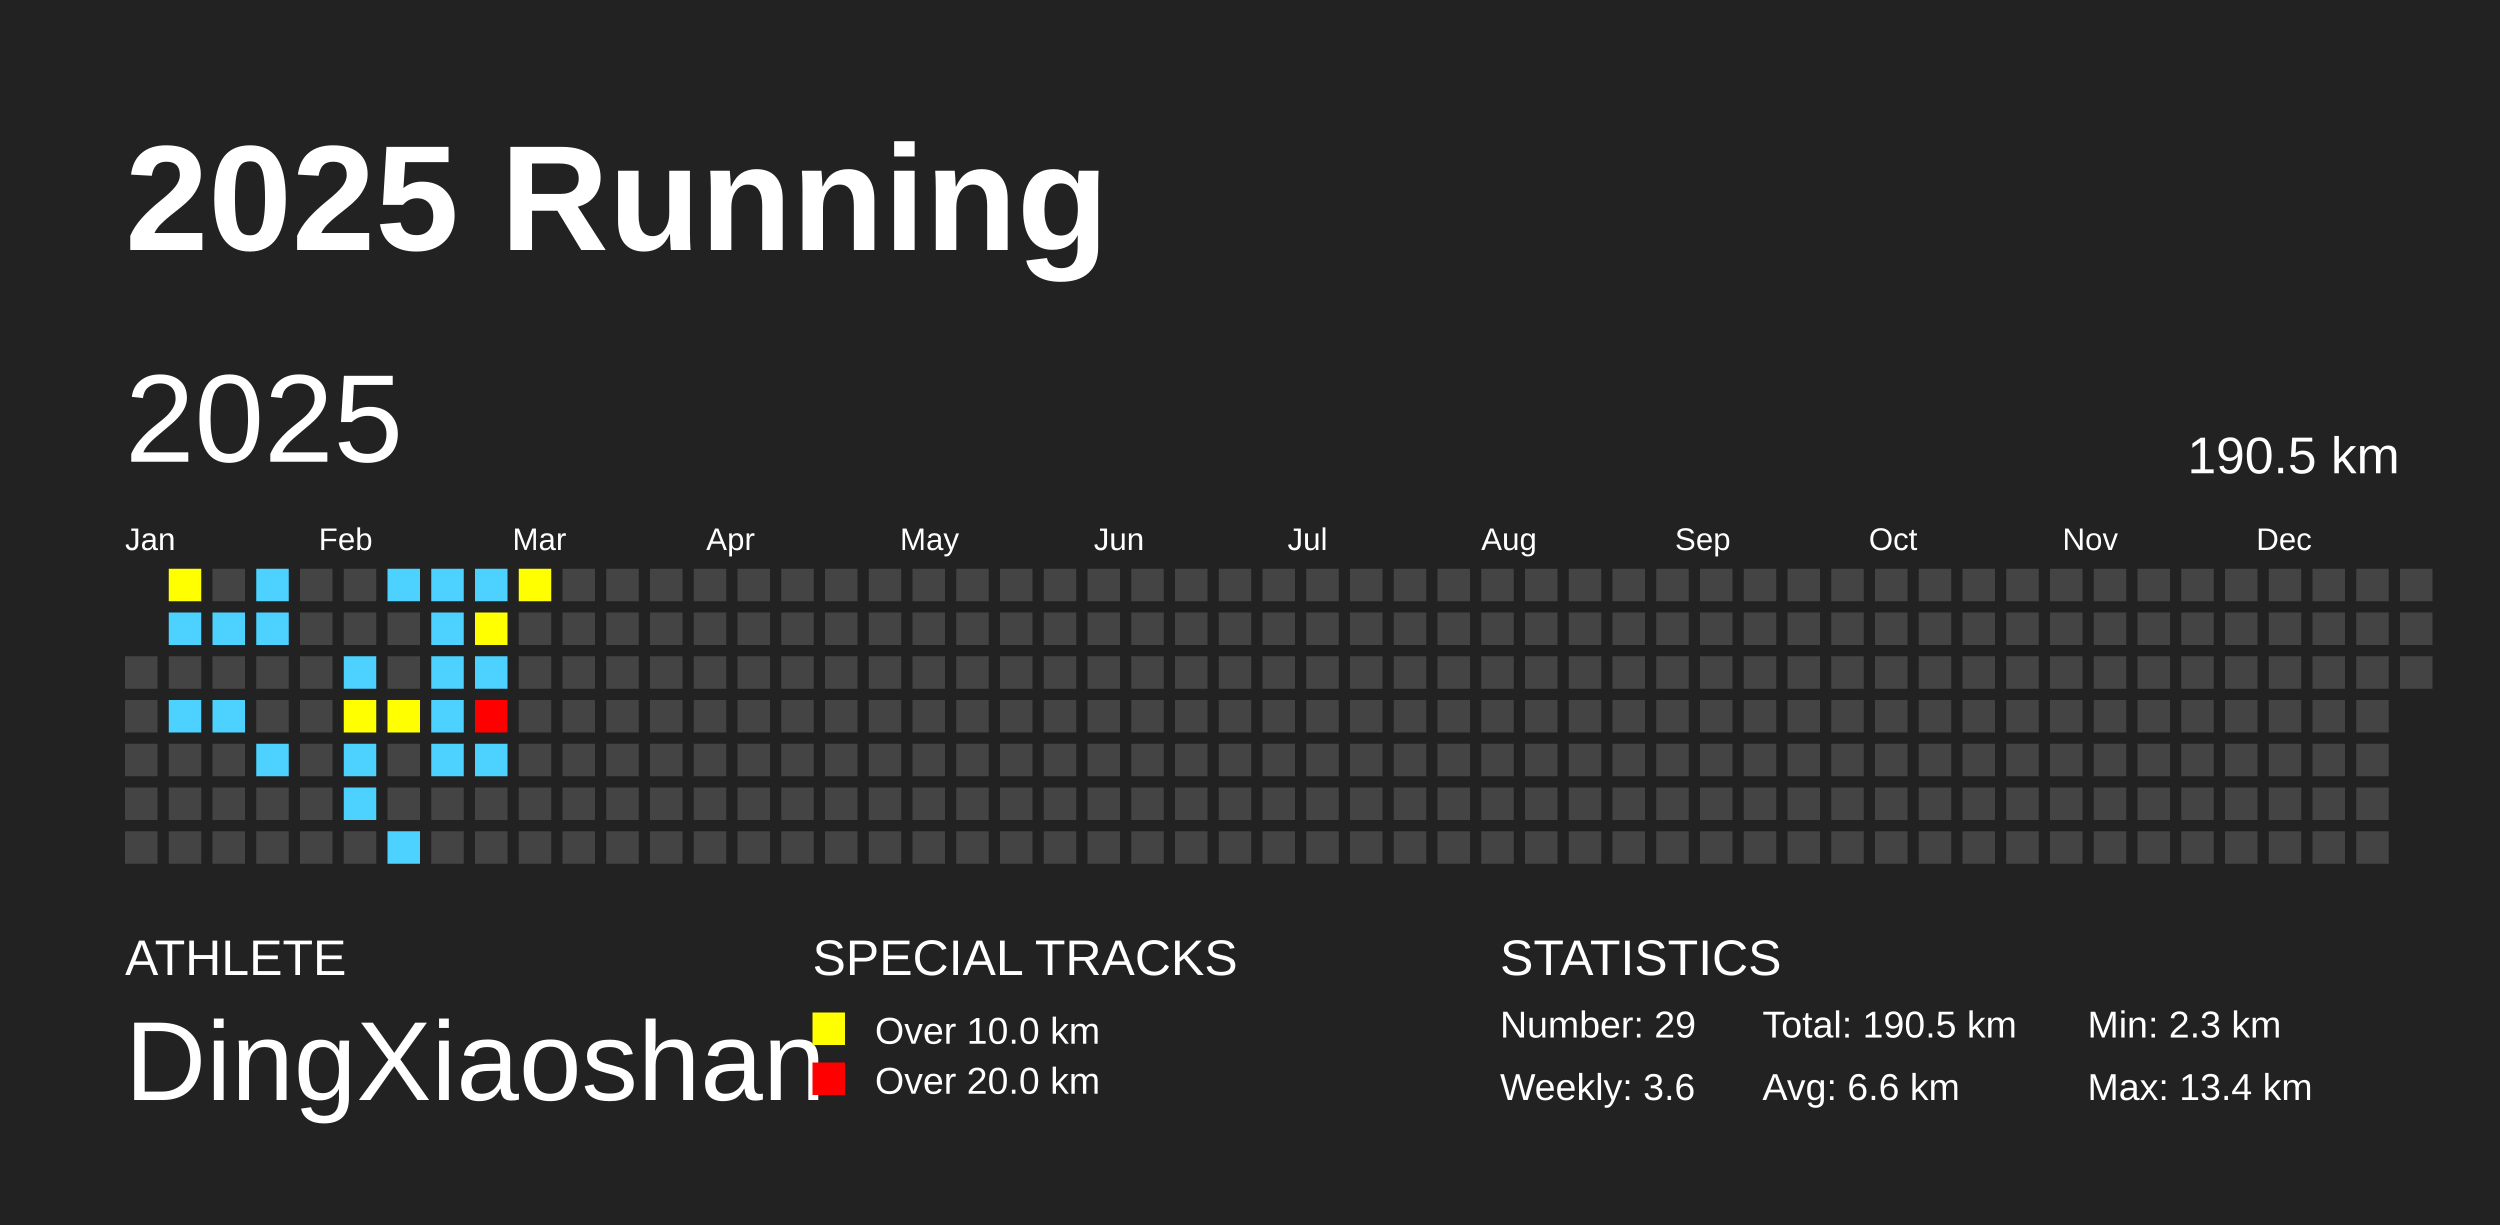
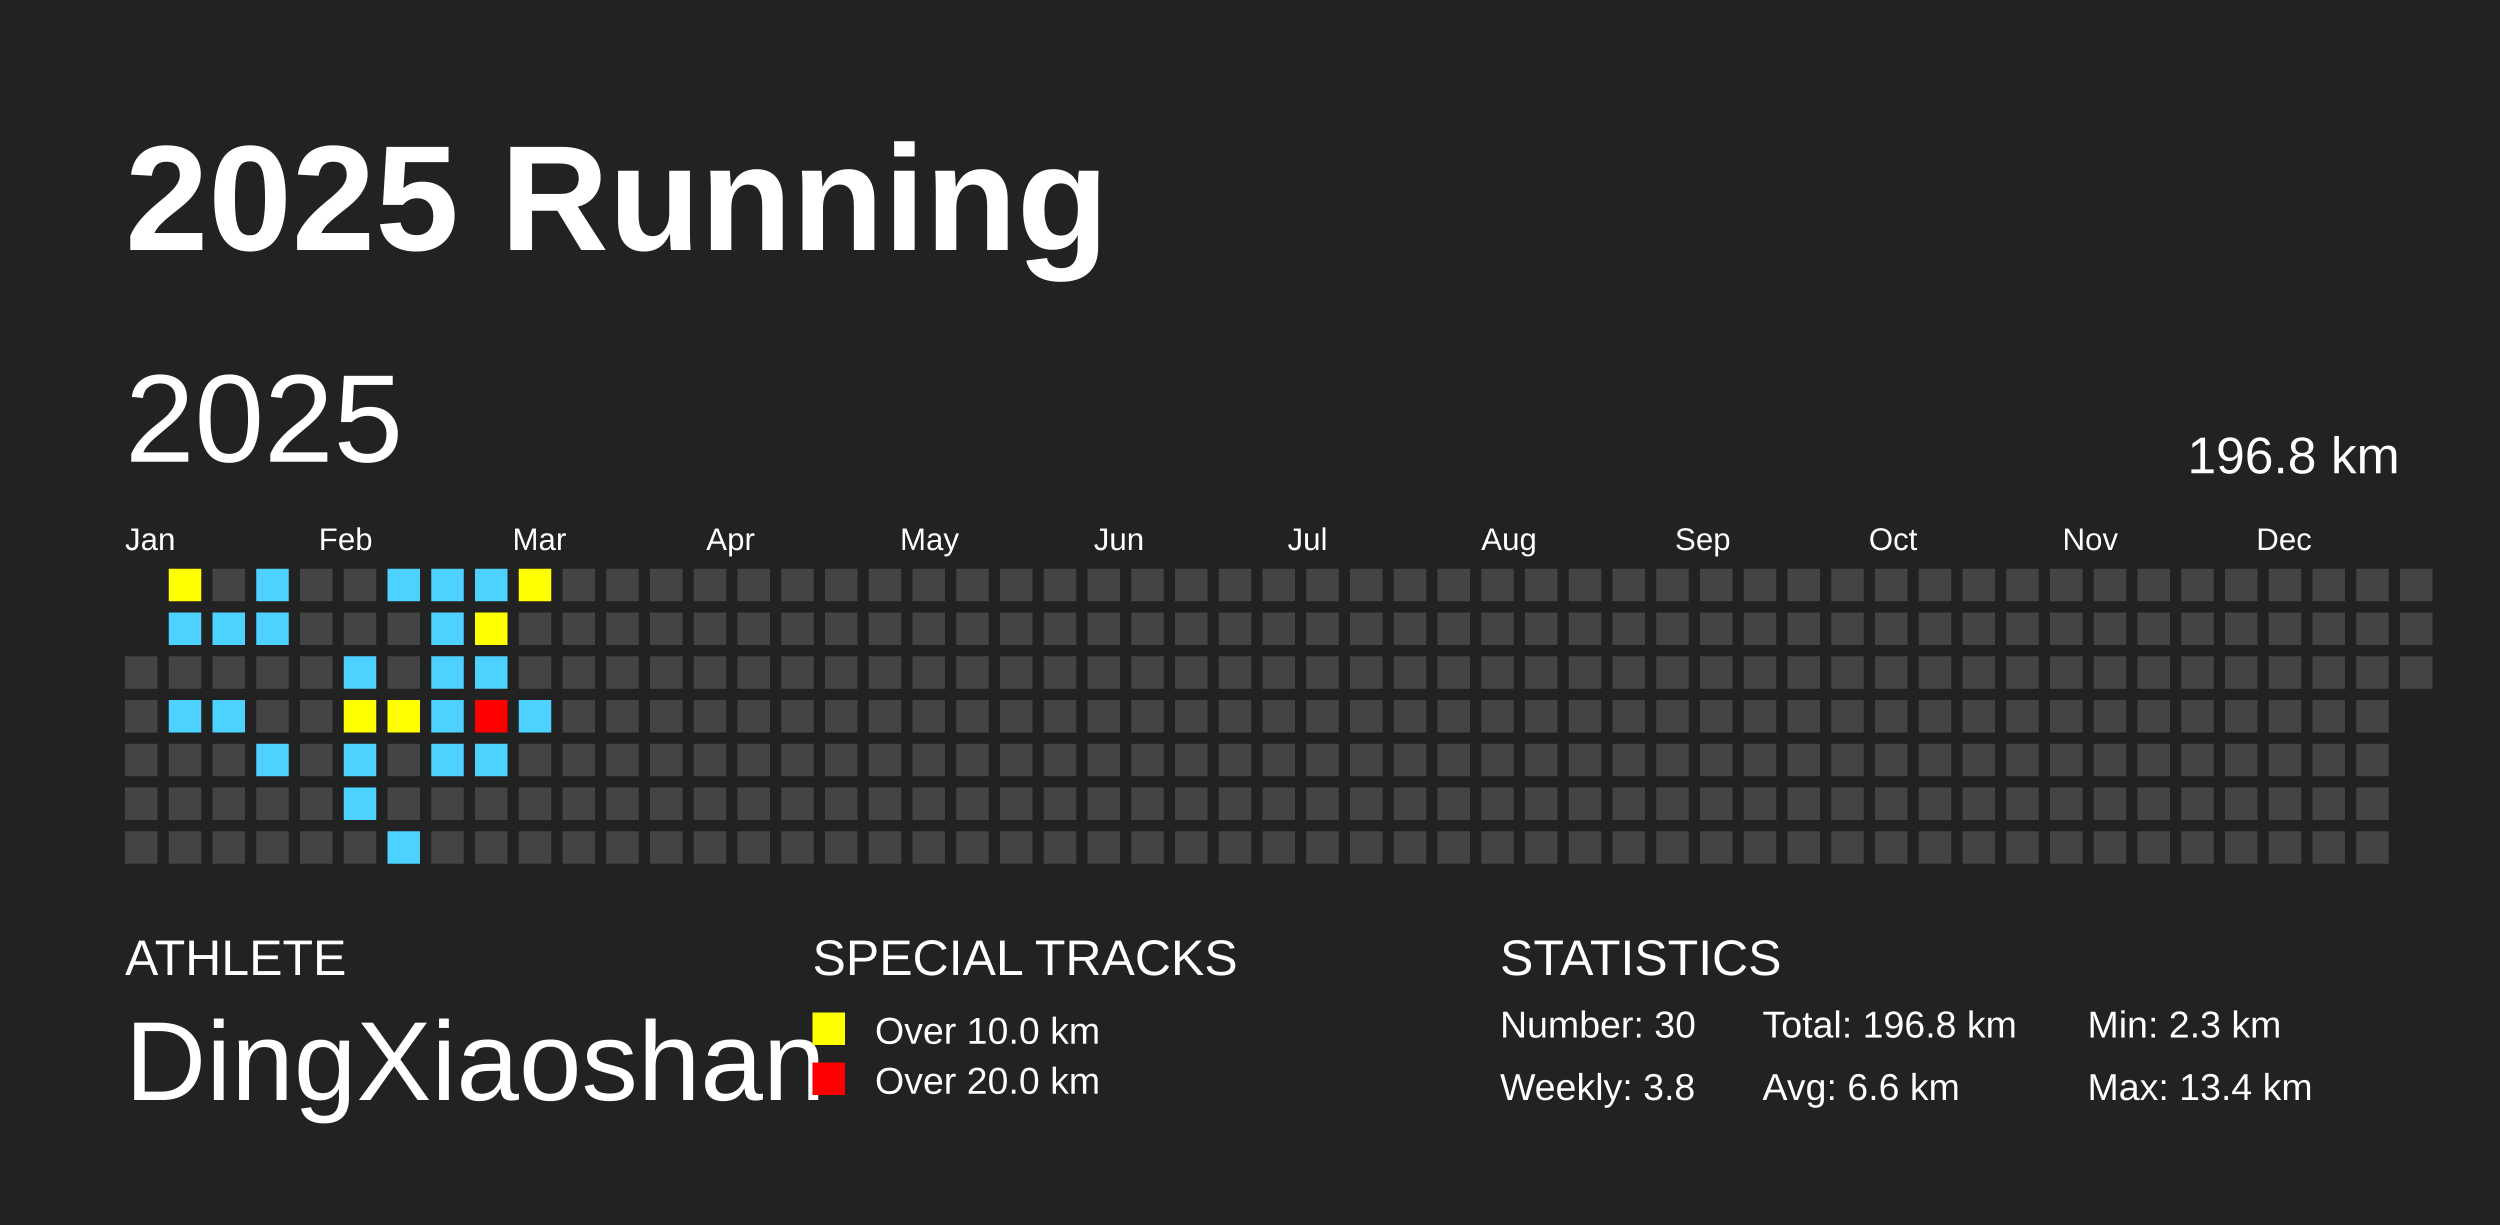
<svg xmlns="http://www.w3.org/2000/svg" baseProfile="full" height="98mm" version="1.1" viewBox="0,0,200,98" width="200mm">
  <defs />
  <rect fill="#222222" height="98" width="200" x="0" y="0" />
  <text fill="#FFFFFF" style="font-size:12px; font-family:Arial; font-weight:bold;" x="10" y="20">2025 Running</text>
  <text fill="#FFFFFF" style="font-size:4px; font-family:Arial" x="10" y="78">ATHLETE</text>
  <text fill="#FFFFFF" style="font-size:9px; font-family:Arial" x="10" y="88">DingXiaoshan</text>
  <text fill="#FFFFFF" style="font-size:4px; font-family:Arial" x="65" y="78">SPECIAL TRACKS</text>
  <rect fill="yellow" height="2.6" width="2.6" x="65" y="81" />
  <text fill="#FFFFFF" style="font-size:3px; font-family:Arial" x="70" y="83.5">Over 10.0 km</text>
  <rect fill="red" height="2.6" width="2.6" x="65" y="85" />
  <text fill="#FFFFFF" style="font-size:3px; font-family:Arial" x="70" y="87.5">Over 20.0 km</text>
  <text fill="#FFFFFF" style="font-size:4px; font-family:Arial" x="120" y="78">STATISTICS</text>
-   <text fill="#FFFFFF" style="font-size:3px; font-family:Arial" x="120" y="83">Number: 29</text>
-   <text fill="#FFFFFF" style="font-size:3px; font-family:Arial" x="120" y="88">Weekly: 3.6</text>
-   <text fill="#FFFFFF" style="font-size:3px; font-family:Arial" x="141" y="83">Total: 190.5 km</text>
+   <text fill="#FFFFFF" style="font-size:3px; font-family:Arial" x="120" y="83">Number: 30</text>
+   <text fill="#FFFFFF" style="font-size:3px; font-family:Arial" x="120" y="88">Weekly: 3.8</text>
+   <text fill="#FFFFFF" style="font-size:3px; font-family:Arial" x="141" y="83">Total: 196.8 km</text>
  <text fill="#FFFFFF" style="font-size:3px; font-family:Arial" x="141" y="88">Avg: 6.6 km</text>
  <text fill="#FFFFFF" style="font-size:3px; font-family:Arial" x="167" y="83">Min: 2.3 km</text>
  <text fill="#FFFFFF" style="font-size:3px; font-family:Arial" x="167" y="88">Max: 13.4 km</text>
  <text dominant-baseline="hanging" fill="#FFFFFF" style="font-size:10.0px; font-family:Arial;" x="10" y="30">2025</text>
-   <text dominant-baseline="hanging" fill="#FFFFFF" style="font-size:4.125px; font-family:Arial;" x="175" y="35">190.5 km</text>
+   <text dominant-baseline="hanging" fill="#FFFFFF" style="font-size:4.125px; font-family:Arial;" x="175" y="35">196.8 km</text>
  <text fill="#FFFFFF" style="font-size:2.5px; font-family:Arial" x="10.0" y="44">Jan</text>
  <text fill="#FFFFFF" style="font-size:2.5px; font-family:Arial" x="25.5" y="44">Feb</text>
  <text fill="#FFFFFF" style="font-size:2.5px; font-family:Arial" x="41.0" y="44">Mar</text>
  <text fill="#FFFFFF" style="font-size:2.5px; font-family:Arial" x="56.5" y="44">Apr</text>
  <text fill="#FFFFFF" style="font-size:2.5px; font-family:Arial" x="72.0" y="44">May</text>
  <text fill="#FFFFFF" style="font-size:2.5px; font-family:Arial" x="87.5" y="44">Jun</text>
  <text fill="#FFFFFF" style="font-size:2.5px; font-family:Arial" x="103.0" y="44">Jul</text>
  <text fill="#FFFFFF" style="font-size:2.5px; font-family:Arial" x="118.5" y="44">Aug</text>
  <text fill="#FFFFFF" style="font-size:2.5px; font-family:Arial" x="134.0" y="44">Sep</text>
  <text fill="#FFFFFF" style="font-size:2.5px; font-family:Arial" x="149.5" y="44">Oct</text>
  <text fill="#FFFFFF" style="font-size:2.5px; font-family:Arial" x="165.0" y="44">Nov</text>
  <text fill="#FFFFFF" style="font-size:2.5px; font-family:Arial" x="180.5" y="44">Dec</text>
  <rect fill="#444444" height="2.6" width="2.6" x="10.0" y="52.5" />
  <rect fill="#444444" height="2.6" width="2.6" x="10.0" y="56.0" />
  <rect fill="#444444" height="2.6" width="2.6" x="10.0" y="59.5" />
  <rect fill="#444444" height="2.6" width="2.6" x="10.0" y="63.0" />
  <rect fill="#444444" height="2.6" width="2.6" x="10.0" y="66.5" />
  <rect fill="yellow" height="2.6" width="2.6" x="13.5" y="45.5" />
  <rect fill="#4DD2FF" height="2.6" width="2.6" x="13.5" y="49.0" />
  <rect fill="#444444" height="2.6" width="2.6" x="13.5" y="52.5" />
  <rect fill="#4DD2FF" height="2.6" width="2.6" x="13.5" y="56.0" />
  <rect fill="#444444" height="2.6" width="2.6" x="13.5" y="59.5" />
  <rect fill="#444444" height="2.6" width="2.6" x="13.5" y="63.0" />
  <rect fill="#444444" height="2.6" width="2.6" x="13.5" y="66.5" />
  <rect fill="#444444" height="2.6" width="2.6" x="17.0" y="45.5" />
  <rect fill="#4DD2FF" height="2.6" width="2.6" x="17.0" y="49.0" />
  <rect fill="#444444" height="2.6" width="2.6" x="17.0" y="52.5" />
  <rect fill="#4DD2FF" height="2.6" width="2.6" x="17.0" y="56.0" />
  <rect fill="#444444" height="2.6" width="2.6" x="17.0" y="59.5" />
  <rect fill="#444444" height="2.6" width="2.6" x="17.0" y="63.0" />
  <rect fill="#444444" height="2.6" width="2.6" x="17.0" y="66.5" />
  <rect fill="#4DD2FF" height="2.6" width="2.6" x="20.5" y="45.5" />
  <rect fill="#4DD2FF" height="2.6" width="2.6" x="20.5" y="49.0" />
  <rect fill="#444444" height="2.6" width="2.6" x="20.5" y="52.5" />
  <rect fill="#444444" height="2.6" width="2.6" x="20.5" y="56.0" />
  <rect fill="#4DD2FF" height="2.6" width="2.6" x="20.5" y="59.5" />
  <rect fill="#444444" height="2.6" width="2.6" x="20.5" y="63.0" />
  <rect fill="#444444" height="2.6" width="2.6" x="20.5" y="66.5" />
  <rect fill="#444444" height="2.6" width="2.6" x="24.0" y="45.5" />
  <rect fill="#444444" height="2.6" width="2.6" x="24.0" y="49.0" />
  <rect fill="#444444" height="2.6" width="2.6" x="24.0" y="52.5" />
  <rect fill="#444444" height="2.6" width="2.6" x="24.0" y="56.0" />
  <rect fill="#444444" height="2.6" width="2.6" x="24.0" y="59.5" />
  <rect fill="#444444" height="2.6" width="2.6" x="24.0" y="63.0" />
  <rect fill="#444444" height="2.6" width="2.6" x="24.0" y="66.5" />
  <rect fill="#444444" height="2.6" width="2.6" x="27.5" y="45.5" />
  <rect fill="#444444" height="2.6" width="2.6" x="27.5" y="49.0" />
  <rect fill="#4DD2FF" height="2.6" width="2.6" x="27.5" y="52.5" />
  <rect fill="yellow" height="2.6" width="2.6" x="27.5" y="56.0" />
  <rect fill="#4DD2FF" height="2.6" width="2.6" x="27.5" y="59.5" />
  <rect fill="#4DD2FF" height="2.6" width="2.6" x="27.5" y="63.0" />
  <rect fill="#444444" height="2.6" width="2.6" x="27.5" y="66.5" />
  <rect fill="#4DD2FF" height="2.6" width="2.6" x="31.0" y="45.5" />
  <rect fill="#444444" height="2.6" width="2.6" x="31.0" y="49.0" />
  <rect fill="#444444" height="2.6" width="2.6" x="31.0" y="52.5" />
  <rect fill="yellow" height="2.6" width="2.6" x="31.0" y="56.0" />
  <rect fill="#444444" height="2.6" width="2.6" x="31.0" y="59.5" />
  <rect fill="#444444" height="2.6" width="2.6" x="31.0" y="63.0" />
  <rect fill="#4DD2FF" height="2.6" width="2.6" x="31.0" y="66.5" />
  <rect fill="#4DD2FF" height="2.6" width="2.6" x="34.5" y="45.5" />
  <rect fill="#4DD2FF" height="2.6" width="2.6" x="34.5" y="49.0" />
  <rect fill="#4DD2FF" height="2.6" width="2.6" x="34.5" y="52.5" />
  <rect fill="#4DD2FF" height="2.6" width="2.6" x="34.5" y="56.0" />
  <rect fill="#4DD2FF" height="2.6" width="2.6" x="34.5" y="59.5" />
  <rect fill="#444444" height="2.6" width="2.6" x="34.5" y="63.0" />
  <rect fill="#444444" height="2.6" width="2.6" x="34.5" y="66.5" />
  <rect fill="#4DD2FF" height="2.6" width="2.6" x="38.0" y="45.5" />
  <rect fill="yellow" height="2.6" width="2.6" x="38.0" y="49.0" />
  <rect fill="#4DD2FF" height="2.6" width="2.6" x="38.0" y="52.5" />
  <rect fill="red" height="2.6" width="2.6" x="38.0" y="56.0" />
  <rect fill="#4DD2FF" height="2.6" width="2.6" x="38.0" y="59.5" />
  <rect fill="#444444" height="2.6" width="2.6" x="38.0" y="63.0" />
  <rect fill="#444444" height="2.6" width="2.6" x="38.0" y="66.5" />
  <rect fill="yellow" height="2.6" width="2.6" x="41.5" y="45.5" />
  <rect fill="#444444" height="2.6" width="2.6" x="41.5" y="49.0" />
  <rect fill="#444444" height="2.6" width="2.6" x="41.5" y="52.5" />
-   <rect fill="#444444" height="2.6" width="2.6" x="41.5" y="56.0" />
+   <rect fill="#4DD2FF" height="2.6" width="2.6" x="41.5" y="56.0" />
  <rect fill="#444444" height="2.6" width="2.6" x="41.5" y="59.5" />
  <rect fill="#444444" height="2.6" width="2.6" x="41.5" y="63.0" />
  <rect fill="#444444" height="2.6" width="2.6" x="41.5" y="66.5" />
  <rect fill="#444444" height="2.6" width="2.6" x="45.0" y="45.5" />
  <rect fill="#444444" height="2.6" width="2.6" x="45.0" y="49.0" />
  <rect fill="#444444" height="2.6" width="2.6" x="45.0" y="52.5" />
  <rect fill="#444444" height="2.6" width="2.6" x="45.0" y="56.0" />
  <rect fill="#444444" height="2.6" width="2.6" x="45.0" y="59.5" />
  <rect fill="#444444" height="2.6" width="2.6" x="45.0" y="63.0" />
  <rect fill="#444444" height="2.6" width="2.6" x="45.0" y="66.5" />
  <rect fill="#444444" height="2.6" width="2.6" x="48.5" y="45.5" />
  <rect fill="#444444" height="2.6" width="2.6" x="48.5" y="49.0" />
  <rect fill="#444444" height="2.6" width="2.6" x="48.5" y="52.5" />
  <rect fill="#444444" height="2.6" width="2.6" x="48.5" y="56.0" />
  <rect fill="#444444" height="2.6" width="2.6" x="48.5" y="59.5" />
  <rect fill="#444444" height="2.6" width="2.6" x="48.5" y="63.0" />
  <rect fill="#444444" height="2.6" width="2.6" x="48.5" y="66.5" />
  <rect fill="#444444" height="2.6" width="2.6" x="52.0" y="45.5" />
  <rect fill="#444444" height="2.6" width="2.6" x="52.0" y="49.0" />
  <rect fill="#444444" height="2.6" width="2.6" x="52.0" y="52.5" />
  <rect fill="#444444" height="2.6" width="2.6" x="52.0" y="56.0" />
  <rect fill="#444444" height="2.6" width="2.6" x="52.0" y="59.5" />
  <rect fill="#444444" height="2.6" width="2.6" x="52.0" y="63.0" />
  <rect fill="#444444" height="2.6" width="2.6" x="52.0" y="66.5" />
  <rect fill="#444444" height="2.6" width="2.6" x="55.5" y="45.5" />
  <rect fill="#444444" height="2.6" width="2.6" x="55.5" y="49.0" />
  <rect fill="#444444" height="2.6" width="2.6" x="55.5" y="52.5" />
  <rect fill="#444444" height="2.6" width="2.6" x="55.5" y="56.0" />
  <rect fill="#444444" height="2.6" width="2.6" x="55.5" y="59.5" />
  <rect fill="#444444" height="2.6" width="2.6" x="55.5" y="63.0" />
  <rect fill="#444444" height="2.6" width="2.6" x="55.5" y="66.5" />
  <rect fill="#444444" height="2.6" width="2.6" x="59.0" y="45.5" />
  <rect fill="#444444" height="2.6" width="2.6" x="59.0" y="49.0" />
  <rect fill="#444444" height="2.6" width="2.6" x="59.0" y="52.5" />
  <rect fill="#444444" height="2.6" width="2.6" x="59.0" y="56.0" />
  <rect fill="#444444" height="2.6" width="2.6" x="59.0" y="59.5" />
  <rect fill="#444444" height="2.6" width="2.6" x="59.0" y="63.0" />
  <rect fill="#444444" height="2.6" width="2.6" x="59.0" y="66.5" />
  <rect fill="#444444" height="2.6" width="2.6" x="62.5" y="45.5" />
  <rect fill="#444444" height="2.6" width="2.6" x="62.5" y="49.0" />
  <rect fill="#444444" height="2.6" width="2.6" x="62.5" y="52.5" />
  <rect fill="#444444" height="2.6" width="2.6" x="62.5" y="56.0" />
  <rect fill="#444444" height="2.6" width="2.6" x="62.5" y="59.5" />
  <rect fill="#444444" height="2.6" width="2.6" x="62.5" y="63.0" />
  <rect fill="#444444" height="2.6" width="2.6" x="62.5" y="66.5" />
  <rect fill="#444444" height="2.6" width="2.6" x="66.0" y="45.5" />
  <rect fill="#444444" height="2.6" width="2.6" x="66.0" y="49.0" />
  <rect fill="#444444" height="2.6" width="2.6" x="66.0" y="52.5" />
  <rect fill="#444444" height="2.6" width="2.6" x="66.0" y="56.0" />
  <rect fill="#444444" height="2.6" width="2.6" x="66.0" y="59.5" />
  <rect fill="#444444" height="2.6" width="2.6" x="66.0" y="63.0" />
  <rect fill="#444444" height="2.6" width="2.6" x="66.0" y="66.5" />
  <rect fill="#444444" height="2.6" width="2.6" x="69.5" y="45.5" />
  <rect fill="#444444" height="2.6" width="2.6" x="69.5" y="49.0" />
  <rect fill="#444444" height="2.6" width="2.6" x="69.5" y="52.5" />
  <rect fill="#444444" height="2.6" width="2.6" x="69.5" y="56.0" />
  <rect fill="#444444" height="2.6" width="2.6" x="69.5" y="59.5" />
  <rect fill="#444444" height="2.6" width="2.6" x="69.5" y="63.0" />
  <rect fill="#444444" height="2.6" width="2.6" x="69.5" y="66.5" />
  <rect fill="#444444" height="2.6" width="2.6" x="73.0" y="45.5" />
  <rect fill="#444444" height="2.6" width="2.6" x="73.0" y="49.0" />
  <rect fill="#444444" height="2.6" width="2.6" x="73.0" y="52.5" />
  <rect fill="#444444" height="2.6" width="2.6" x="73.0" y="56.0" />
  <rect fill="#444444" height="2.6" width="2.6" x="73.0" y="59.5" />
  <rect fill="#444444" height="2.6" width="2.6" x="73.0" y="63.0" />
  <rect fill="#444444" height="2.6" width="2.6" x="73.0" y="66.5" />
  <rect fill="#444444" height="2.6" width="2.6" x="76.5" y="45.5" />
  <rect fill="#444444" height="2.6" width="2.6" x="76.5" y="49.0" />
  <rect fill="#444444" height="2.6" width="2.6" x="76.5" y="52.5" />
  <rect fill="#444444" height="2.6" width="2.6" x="76.5" y="56.0" />
  <rect fill="#444444" height="2.6" width="2.6" x="76.5" y="59.5" />
  <rect fill="#444444" height="2.6" width="2.6" x="76.5" y="63.0" />
  <rect fill="#444444" height="2.6" width="2.6" x="76.5" y="66.5" />
  <rect fill="#444444" height="2.6" width="2.6" x="80.0" y="45.5" />
  <rect fill="#444444" height="2.6" width="2.6" x="80.0" y="49.0" />
  <rect fill="#444444" height="2.6" width="2.6" x="80.0" y="52.5" />
  <rect fill="#444444" height="2.6" width="2.6" x="80.0" y="56.0" />
  <rect fill="#444444" height="2.6" width="2.6" x="80.0" y="59.5" />
  <rect fill="#444444" height="2.6" width="2.6" x="80.0" y="63.0" />
  <rect fill="#444444" height="2.6" width="2.6" x="80.0" y="66.5" />
  <rect fill="#444444" height="2.6" width="2.6" x="83.5" y="45.5" />
  <rect fill="#444444" height="2.6" width="2.6" x="83.5" y="49.0" />
  <rect fill="#444444" height="2.6" width="2.6" x="83.5" y="52.5" />
  <rect fill="#444444" height="2.6" width="2.6" x="83.5" y="56.0" />
  <rect fill="#444444" height="2.6" width="2.6" x="83.5" y="59.5" />
  <rect fill="#444444" height="2.6" width="2.6" x="83.5" y="63.0" />
  <rect fill="#444444" height="2.6" width="2.6" x="83.5" y="66.5" />
  <rect fill="#444444" height="2.6" width="2.6" x="87.0" y="45.5" />
  <rect fill="#444444" height="2.6" width="2.6" x="87.0" y="49.0" />
  <rect fill="#444444" height="2.6" width="2.6" x="87.0" y="52.5" />
  <rect fill="#444444" height="2.6" width="2.6" x="87.0" y="56.0" />
  <rect fill="#444444" height="2.6" width="2.6" x="87.0" y="59.5" />
  <rect fill="#444444" height="2.6" width="2.6" x="87.0" y="63.0" />
  <rect fill="#444444" height="2.6" width="2.6" x="87.0" y="66.5" />
  <rect fill="#444444" height="2.6" width="2.6" x="90.5" y="45.5" />
  <rect fill="#444444" height="2.6" width="2.6" x="90.5" y="49.0" />
  <rect fill="#444444" height="2.6" width="2.6" x="90.5" y="52.5" />
  <rect fill="#444444" height="2.6" width="2.6" x="90.5" y="56.0" />
  <rect fill="#444444" height="2.6" width="2.6" x="90.5" y="59.5" />
  <rect fill="#444444" height="2.6" width="2.6" x="90.5" y="63.0" />
  <rect fill="#444444" height="2.6" width="2.6" x="90.5" y="66.5" />
  <rect fill="#444444" height="2.6" width="2.6" x="94.0" y="45.5" />
  <rect fill="#444444" height="2.6" width="2.6" x="94.0" y="49.0" />
  <rect fill="#444444" height="2.6" width="2.6" x="94.0" y="52.5" />
  <rect fill="#444444" height="2.6" width="2.6" x="94.0" y="56.0" />
  <rect fill="#444444" height="2.6" width="2.6" x="94.0" y="59.5" />
  <rect fill="#444444" height="2.6" width="2.6" x="94.0" y="63.0" />
  <rect fill="#444444" height="2.6" width="2.6" x="94.0" y="66.5" />
  <rect fill="#444444" height="2.6" width="2.6" x="97.5" y="45.5" />
  <rect fill="#444444" height="2.6" width="2.6" x="97.5" y="49.0" />
  <rect fill="#444444" height="2.6" width="2.6" x="97.5" y="52.5" />
  <rect fill="#444444" height="2.6" width="2.6" x="97.5" y="56.0" />
  <rect fill="#444444" height="2.6" width="2.6" x="97.5" y="59.5" />
  <rect fill="#444444" height="2.6" width="2.6" x="97.5" y="63.0" />
  <rect fill="#444444" height="2.6" width="2.6" x="97.5" y="66.5" />
  <rect fill="#444444" height="2.6" width="2.6" x="101.0" y="45.5" />
  <rect fill="#444444" height="2.6" width="2.6" x="101.0" y="49.0" />
  <rect fill="#444444" height="2.6" width="2.6" x="101.0" y="52.5" />
  <rect fill="#444444" height="2.6" width="2.6" x="101.0" y="56.0" />
  <rect fill="#444444" height="2.6" width="2.6" x="101.0" y="59.5" />
  <rect fill="#444444" height="2.6" width="2.6" x="101.0" y="63.0" />
  <rect fill="#444444" height="2.6" width="2.6" x="101.0" y="66.5" />
  <rect fill="#444444" height="2.6" width="2.6" x="104.5" y="45.5" />
  <rect fill="#444444" height="2.6" width="2.6" x="104.5" y="49.0" />
  <rect fill="#444444" height="2.6" width="2.6" x="104.5" y="52.5" />
  <rect fill="#444444" height="2.6" width="2.6" x="104.5" y="56.0" />
  <rect fill="#444444" height="2.6" width="2.6" x="104.5" y="59.5" />
  <rect fill="#444444" height="2.6" width="2.6" x="104.5" y="63.0" />
  <rect fill="#444444" height="2.6" width="2.6" x="104.5" y="66.5" />
  <rect fill="#444444" height="2.6" width="2.6" x="108.0" y="45.5" />
  <rect fill="#444444" height="2.6" width="2.6" x="108.0" y="49.0" />
  <rect fill="#444444" height="2.6" width="2.6" x="108.0" y="52.5" />
  <rect fill="#444444" height="2.6" width="2.6" x="108.0" y="56.0" />
  <rect fill="#444444" height="2.6" width="2.6" x="108.0" y="59.5" />
  <rect fill="#444444" height="2.6" width="2.6" x="108.0" y="63.0" />
  <rect fill="#444444" height="2.6" width="2.6" x="108.0" y="66.5" />
  <rect fill="#444444" height="2.6" width="2.6" x="111.5" y="45.5" />
  <rect fill="#444444" height="2.6" width="2.6" x="111.5" y="49.0" />
  <rect fill="#444444" height="2.6" width="2.6" x="111.5" y="52.5" />
  <rect fill="#444444" height="2.6" width="2.6" x="111.5" y="56.0" />
  <rect fill="#444444" height="2.6" width="2.6" x="111.5" y="59.5" />
  <rect fill="#444444" height="2.6" width="2.6" x="111.5" y="63.0" />
  <rect fill="#444444" height="2.6" width="2.6" x="111.5" y="66.5" />
  <rect fill="#444444" height="2.6" width="2.6" x="115.0" y="45.5" />
  <rect fill="#444444" height="2.6" width="2.6" x="115.0" y="49.0" />
  <rect fill="#444444" height="2.6" width="2.6" x="115.0" y="52.5" />
  <rect fill="#444444" height="2.6" width="2.6" x="115.0" y="56.0" />
  <rect fill="#444444" height="2.6" width="2.6" x="115.0" y="59.5" />
  <rect fill="#444444" height="2.6" width="2.6" x="115.0" y="63.0" />
  <rect fill="#444444" height="2.6" width="2.6" x="115.0" y="66.5" />
  <rect fill="#444444" height="2.6" width="2.6" x="118.5" y="45.5" />
  <rect fill="#444444" height="2.6" width="2.6" x="118.5" y="49.0" />
  <rect fill="#444444" height="2.6" width="2.6" x="118.5" y="52.5" />
  <rect fill="#444444" height="2.6" width="2.6" x="118.5" y="56.0" />
  <rect fill="#444444" height="2.6" width="2.6" x="118.5" y="59.5" />
  <rect fill="#444444" height="2.6" width="2.6" x="118.5" y="63.0" />
  <rect fill="#444444" height="2.6" width="2.6" x="118.5" y="66.5" />
  <rect fill="#444444" height="2.6" width="2.6" x="122.0" y="45.5" />
  <rect fill="#444444" height="2.6" width="2.6" x="122.0" y="49.0" />
  <rect fill="#444444" height="2.6" width="2.6" x="122.0" y="52.5" />
  <rect fill="#444444" height="2.6" width="2.6" x="122.0" y="56.0" />
  <rect fill="#444444" height="2.6" width="2.6" x="122.0" y="59.5" />
  <rect fill="#444444" height="2.6" width="2.6" x="122.0" y="63.0" />
  <rect fill="#444444" height="2.6" width="2.6" x="122.0" y="66.5" />
  <rect fill="#444444" height="2.6" width="2.6" x="125.5" y="45.5" />
  <rect fill="#444444" height="2.6" width="2.6" x="125.5" y="49.0" />
  <rect fill="#444444" height="2.6" width="2.6" x="125.5" y="52.5" />
  <rect fill="#444444" height="2.6" width="2.6" x="125.5" y="56.0" />
  <rect fill="#444444" height="2.6" width="2.6" x="125.5" y="59.5" />
  <rect fill="#444444" height="2.6" width="2.6" x="125.5" y="63.0" />
  <rect fill="#444444" height="2.6" width="2.6" x="125.5" y="66.5" />
  <rect fill="#444444" height="2.6" width="2.6" x="129.0" y="45.5" />
  <rect fill="#444444" height="2.6" width="2.6" x="129.0" y="49.0" />
  <rect fill="#444444" height="2.6" width="2.6" x="129.0" y="52.5" />
  <rect fill="#444444" height="2.6" width="2.6" x="129.0" y="56.0" />
  <rect fill="#444444" height="2.6" width="2.6" x="129.0" y="59.5" />
  <rect fill="#444444" height="2.6" width="2.6" x="129.0" y="63.0" />
  <rect fill="#444444" height="2.6" width="2.6" x="129.0" y="66.5" />
  <rect fill="#444444" height="2.6" width="2.6" x="132.5" y="45.5" />
  <rect fill="#444444" height="2.6" width="2.6" x="132.5" y="49.0" />
  <rect fill="#444444" height="2.6" width="2.6" x="132.5" y="52.5" />
  <rect fill="#444444" height="2.6" width="2.6" x="132.5" y="56.0" />
  <rect fill="#444444" height="2.6" width="2.6" x="132.5" y="59.5" />
  <rect fill="#444444" height="2.6" width="2.6" x="132.5" y="63.0" />
  <rect fill="#444444" height="2.6" width="2.6" x="132.5" y="66.5" />
  <rect fill="#444444" height="2.6" width="2.6" x="136.0" y="45.5" />
  <rect fill="#444444" height="2.6" width="2.6" x="136.0" y="49.0" />
  <rect fill="#444444" height="2.6" width="2.6" x="136.0" y="52.5" />
  <rect fill="#444444" height="2.6" width="2.6" x="136.0" y="56.0" />
  <rect fill="#444444" height="2.6" width="2.6" x="136.0" y="59.5" />
  <rect fill="#444444" height="2.6" width="2.6" x="136.0" y="63.0" />
  <rect fill="#444444" height="2.6" width="2.6" x="136.0" y="66.5" />
  <rect fill="#444444" height="2.6" width="2.6" x="139.5" y="45.5" />
  <rect fill="#444444" height="2.6" width="2.6" x="139.5" y="49.0" />
  <rect fill="#444444" height="2.6" width="2.6" x="139.5" y="52.5" />
  <rect fill="#444444" height="2.6" width="2.6" x="139.5" y="56.0" />
  <rect fill="#444444" height="2.6" width="2.6" x="139.5" y="59.5" />
  <rect fill="#444444" height="2.6" width="2.6" x="139.5" y="63.0" />
  <rect fill="#444444" height="2.6" width="2.6" x="139.5" y="66.5" />
  <rect fill="#444444" height="2.6" width="2.6" x="143.0" y="45.5" />
  <rect fill="#444444" height="2.6" width="2.6" x="143.0" y="49.0" />
  <rect fill="#444444" height="2.6" width="2.6" x="143.0" y="52.5" />
  <rect fill="#444444" height="2.6" width="2.6" x="143.0" y="56.0" />
  <rect fill="#444444" height="2.6" width="2.6" x="143.0" y="59.5" />
  <rect fill="#444444" height="2.6" width="2.6" x="143.0" y="63.0" />
  <rect fill="#444444" height="2.6" width="2.6" x="143.0" y="66.5" />
  <rect fill="#444444" height="2.6" width="2.6" x="146.5" y="45.5" />
  <rect fill="#444444" height="2.6" width="2.6" x="146.5" y="49.0" />
  <rect fill="#444444" height="2.6" width="2.6" x="146.5" y="52.5" />
  <rect fill="#444444" height="2.6" width="2.6" x="146.5" y="56.0" />
  <rect fill="#444444" height="2.6" width="2.6" x="146.5" y="59.5" />
  <rect fill="#444444" height="2.6" width="2.6" x="146.5" y="63.0" />
  <rect fill="#444444" height="2.6" width="2.6" x="146.5" y="66.5" />
  <rect fill="#444444" height="2.6" width="2.6" x="150.0" y="45.5" />
  <rect fill="#444444" height="2.6" width="2.6" x="150.0" y="49.0" />
  <rect fill="#444444" height="2.6" width="2.6" x="150.0" y="52.5" />
  <rect fill="#444444" height="2.6" width="2.6" x="150.0" y="56.0" />
  <rect fill="#444444" height="2.6" width="2.6" x="150.0" y="59.5" />
  <rect fill="#444444" height="2.6" width="2.6" x="150.0" y="63.0" />
  <rect fill="#444444" height="2.6" width="2.6" x="150.0" y="66.5" />
  <rect fill="#444444" height="2.6" width="2.6" x="153.5" y="45.5" />
  <rect fill="#444444" height="2.6" width="2.6" x="153.5" y="49.0" />
  <rect fill="#444444" height="2.6" width="2.6" x="153.5" y="52.5" />
  <rect fill="#444444" height="2.6" width="2.6" x="153.5" y="56.0" />
  <rect fill="#444444" height="2.6" width="2.6" x="153.5" y="59.5" />
  <rect fill="#444444" height="2.6" width="2.6" x="153.5" y="63.0" />
  <rect fill="#444444" height="2.6" width="2.6" x="153.5" y="66.5" />
  <rect fill="#444444" height="2.6" width="2.6" x="157.0" y="45.5" />
  <rect fill="#444444" height="2.6" width="2.6" x="157.0" y="49.0" />
  <rect fill="#444444" height="2.6" width="2.6" x="157.0" y="52.5" />
  <rect fill="#444444" height="2.6" width="2.6" x="157.0" y="56.0" />
  <rect fill="#444444" height="2.6" width="2.6" x="157.0" y="59.5" />
  <rect fill="#444444" height="2.6" width="2.6" x="157.0" y="63.0" />
  <rect fill="#444444" height="2.6" width="2.6" x="157.0" y="66.5" />
  <rect fill="#444444" height="2.6" width="2.6" x="160.5" y="45.5" />
  <rect fill="#444444" height="2.6" width="2.6" x="160.5" y="49.0" />
  <rect fill="#444444" height="2.6" width="2.6" x="160.5" y="52.5" />
  <rect fill="#444444" height="2.6" width="2.6" x="160.5" y="56.0" />
  <rect fill="#444444" height="2.6" width="2.6" x="160.5" y="59.5" />
  <rect fill="#444444" height="2.6" width="2.6" x="160.5" y="63.0" />
  <rect fill="#444444" height="2.6" width="2.6" x="160.5" y="66.5" />
  <rect fill="#444444" height="2.6" width="2.6" x="164.0" y="45.5" />
  <rect fill="#444444" height="2.6" width="2.6" x="164.0" y="49.0" />
  <rect fill="#444444" height="2.6" width="2.6" x="164.0" y="52.5" />
  <rect fill="#444444" height="2.6" width="2.6" x="164.0" y="56.0" />
  <rect fill="#444444" height="2.6" width="2.6" x="164.0" y="59.5" />
  <rect fill="#444444" height="2.6" width="2.6" x="164.0" y="63.0" />
  <rect fill="#444444" height="2.6" width="2.6" x="164.0" y="66.5" />
  <rect fill="#444444" height="2.6" width="2.6" x="167.5" y="45.5" />
  <rect fill="#444444" height="2.6" width="2.6" x="167.5" y="49.0" />
  <rect fill="#444444" height="2.6" width="2.6" x="167.5" y="52.5" />
  <rect fill="#444444" height="2.6" width="2.6" x="167.5" y="56.0" />
  <rect fill="#444444" height="2.6" width="2.6" x="167.5" y="59.5" />
  <rect fill="#444444" height="2.6" width="2.6" x="167.5" y="63.0" />
  <rect fill="#444444" height="2.6" width="2.6" x="167.5" y="66.5" />
  <rect fill="#444444" height="2.6" width="2.6" x="171.0" y="45.5" />
  <rect fill="#444444" height="2.6" width="2.6" x="171.0" y="49.0" />
  <rect fill="#444444" height="2.6" width="2.6" x="171.0" y="52.5" />
  <rect fill="#444444" height="2.6" width="2.6" x="171.0" y="56.0" />
  <rect fill="#444444" height="2.6" width="2.6" x="171.0" y="59.5" />
  <rect fill="#444444" height="2.6" width="2.6" x="171.0" y="63.0" />
  <rect fill="#444444" height="2.6" width="2.6" x="171.0" y="66.5" />
  <rect fill="#444444" height="2.6" width="2.6" x="174.5" y="45.5" />
  <rect fill="#444444" height="2.6" width="2.6" x="174.5" y="49.0" />
  <rect fill="#444444" height="2.6" width="2.6" x="174.5" y="52.5" />
  <rect fill="#444444" height="2.6" width="2.6" x="174.5" y="56.0" />
  <rect fill="#444444" height="2.6" width="2.6" x="174.5" y="59.5" />
  <rect fill="#444444" height="2.6" width="2.6" x="174.5" y="63.0" />
  <rect fill="#444444" height="2.6" width="2.6" x="174.5" y="66.5" />
  <rect fill="#444444" height="2.6" width="2.6" x="178.0" y="45.5" />
  <rect fill="#444444" height="2.6" width="2.6" x="178.0" y="49.0" />
  <rect fill="#444444" height="2.6" width="2.6" x="178.0" y="52.5" />
  <rect fill="#444444" height="2.6" width="2.6" x="178.0" y="56.0" />
  <rect fill="#444444" height="2.6" width="2.6" x="178.0" y="59.5" />
  <rect fill="#444444" height="2.6" width="2.6" x="178.0" y="63.0" />
  <rect fill="#444444" height="2.6" width="2.6" x="178.0" y="66.5" />
  <rect fill="#444444" height="2.6" width="2.6" x="181.5" y="45.5" />
  <rect fill="#444444" height="2.6" width="2.6" x="181.5" y="49.0" />
  <rect fill="#444444" height="2.6" width="2.6" x="181.5" y="52.5" />
  <rect fill="#444444" height="2.6" width="2.6" x="181.5" y="56.0" />
  <rect fill="#444444" height="2.6" width="2.6" x="181.5" y="59.5" />
  <rect fill="#444444" height="2.6" width="2.6" x="181.5" y="63.0" />
  <rect fill="#444444" height="2.6" width="2.6" x="181.5" y="66.5" />
  <rect fill="#444444" height="2.6" width="2.6" x="185.0" y="45.5" />
  <rect fill="#444444" height="2.6" width="2.6" x="185.0" y="49.0" />
  <rect fill="#444444" height="2.6" width="2.6" x="185.0" y="52.5" />
  <rect fill="#444444" height="2.6" width="2.6" x="185.0" y="56.0" />
  <rect fill="#444444" height="2.6" width="2.6" x="185.0" y="59.5" />
  <rect fill="#444444" height="2.6" width="2.6" x="185.0" y="63.0" />
  <rect fill="#444444" height="2.6" width="2.6" x="185.0" y="66.5" />
  <rect fill="#444444" height="2.6" width="2.6" x="188.5" y="45.5" />
  <rect fill="#444444" height="2.6" width="2.6" x="188.5" y="49.0" />
  <rect fill="#444444" height="2.6" width="2.6" x="188.5" y="52.5" />
  <rect fill="#444444" height="2.6" width="2.6" x="188.5" y="56.0" />
  <rect fill="#444444" height="2.6" width="2.6" x="188.5" y="59.5" />
  <rect fill="#444444" height="2.6" width="2.6" x="188.5" y="63.0" />
  <rect fill="#444444" height="2.6" width="2.6" x="188.5" y="66.5" />
  <rect fill="#444444" height="2.6" width="2.6" x="192.0" y="45.5" />
  <rect fill="#444444" height="2.6" width="2.6" x="192.0" y="49.0" />
  <rect fill="#444444" height="2.6" width="2.6" x="192.0" y="52.5" />
</svg>
